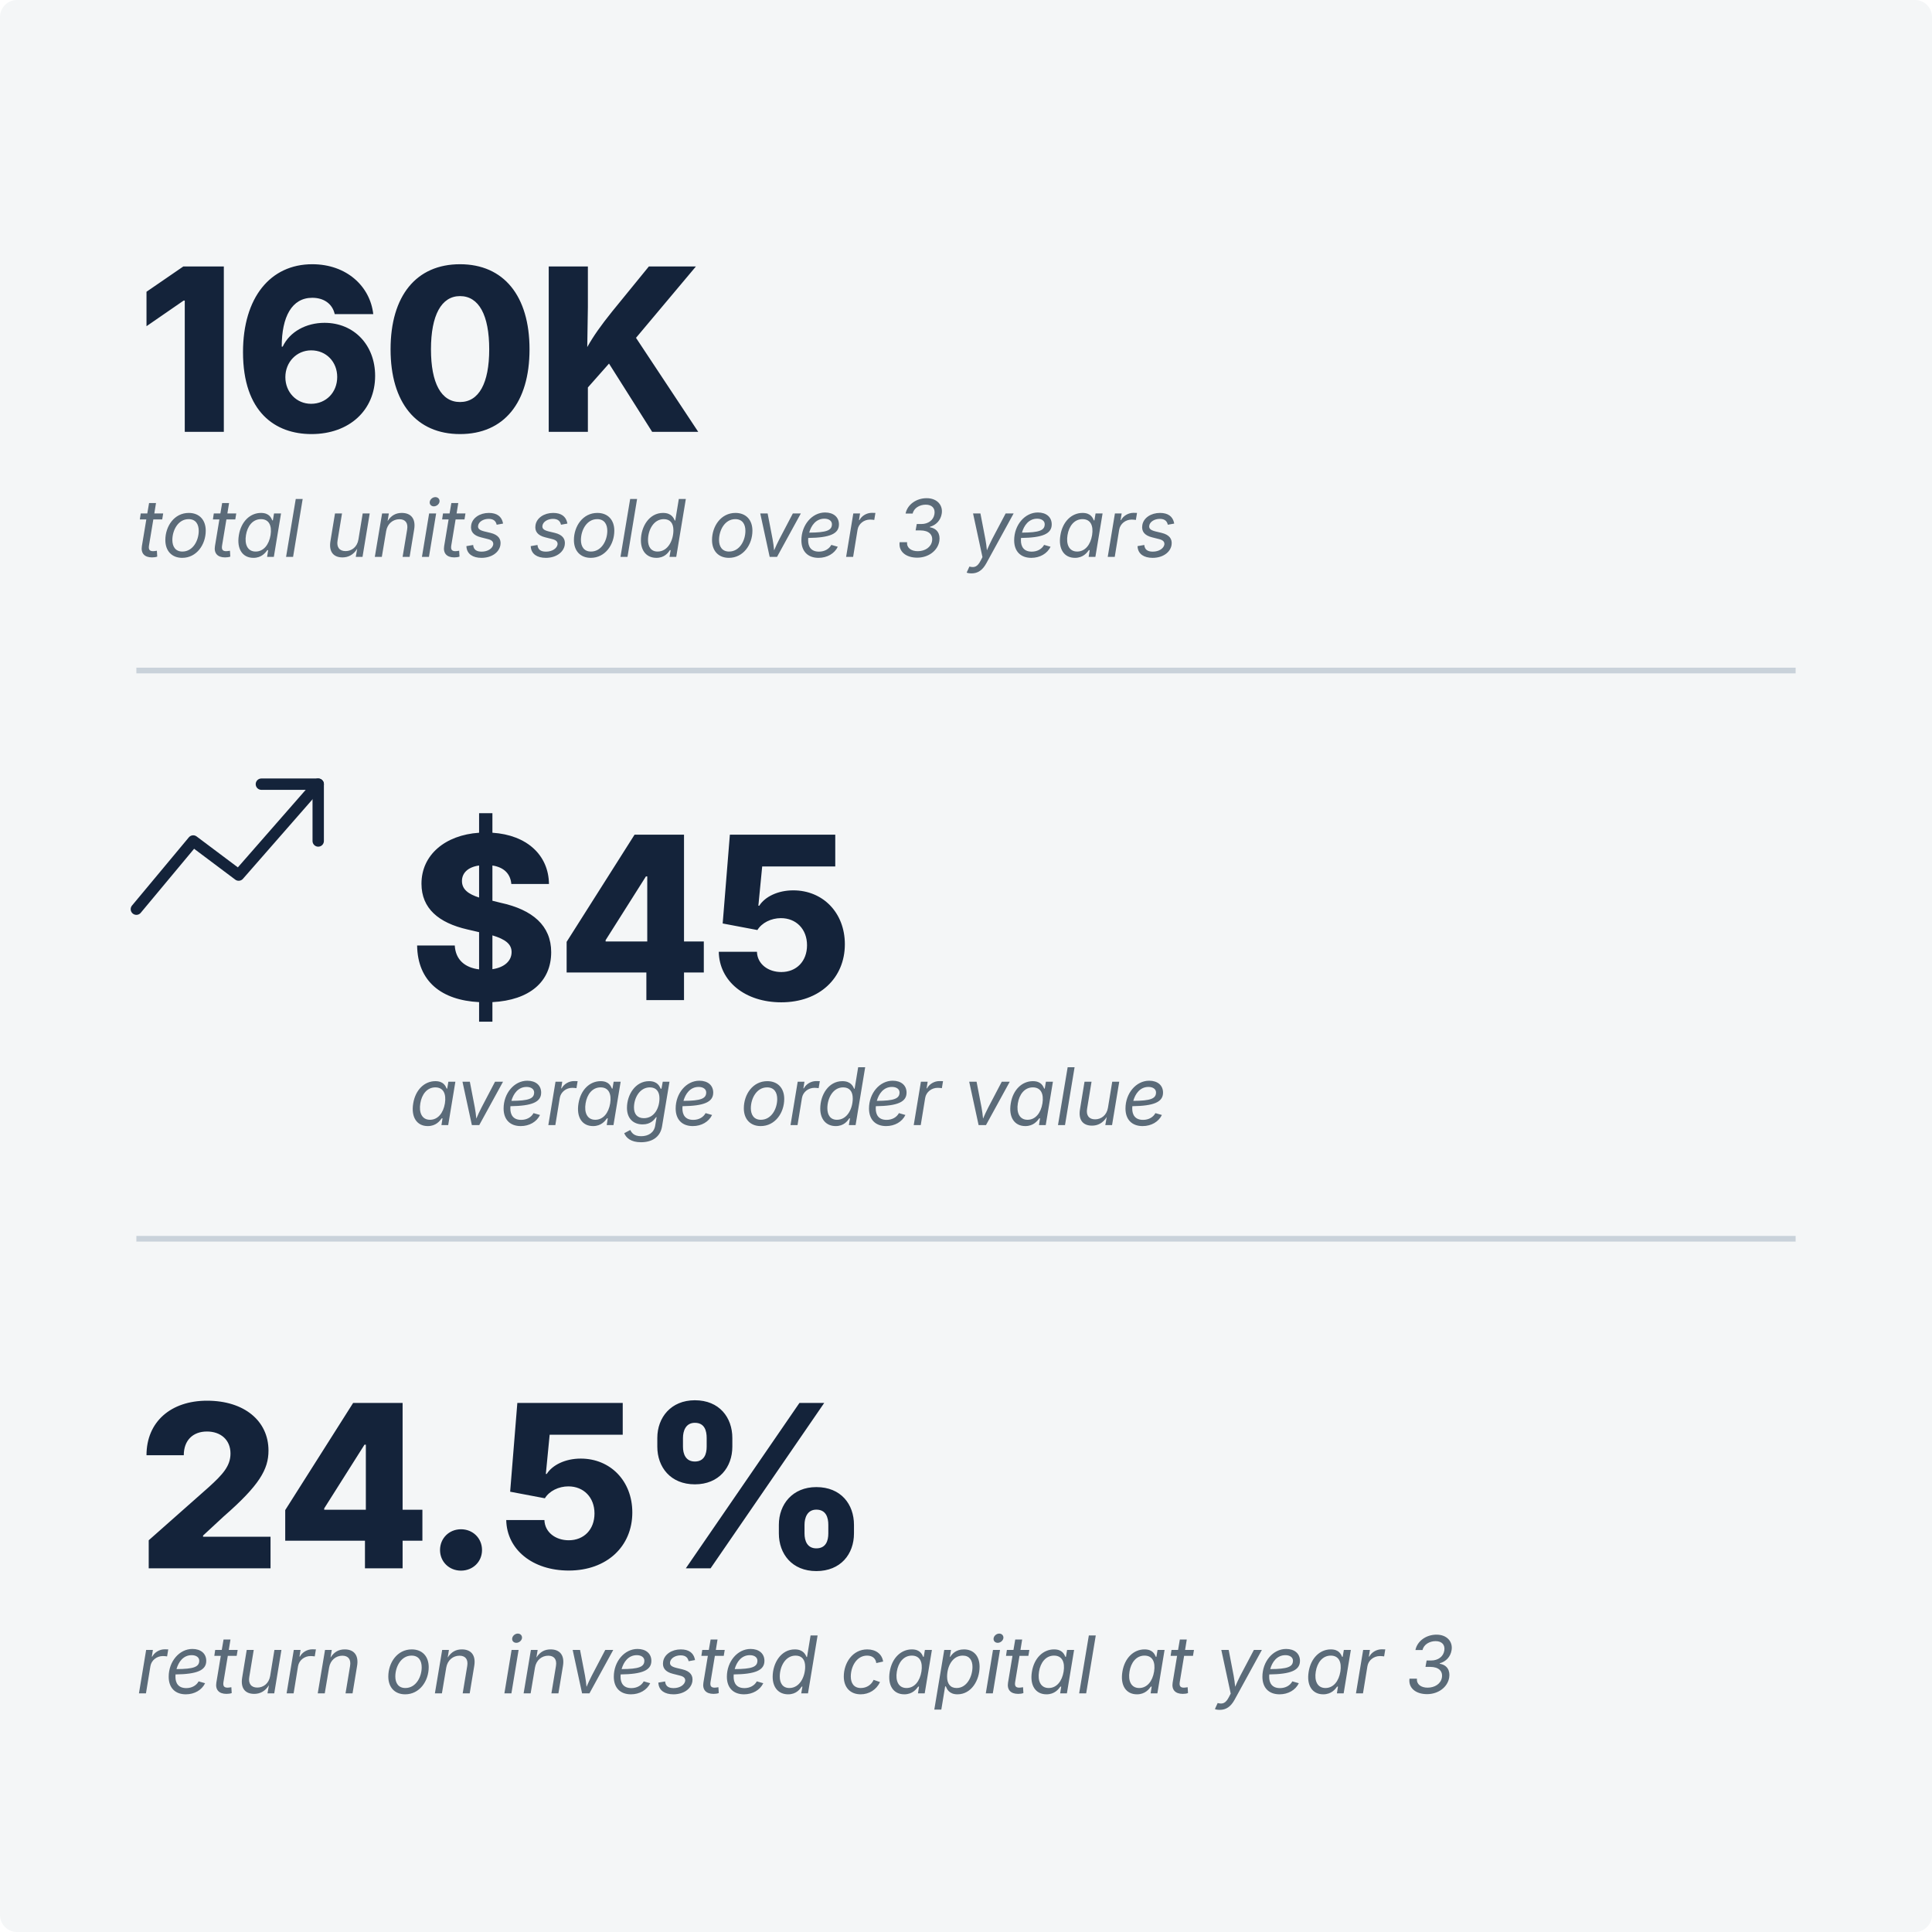
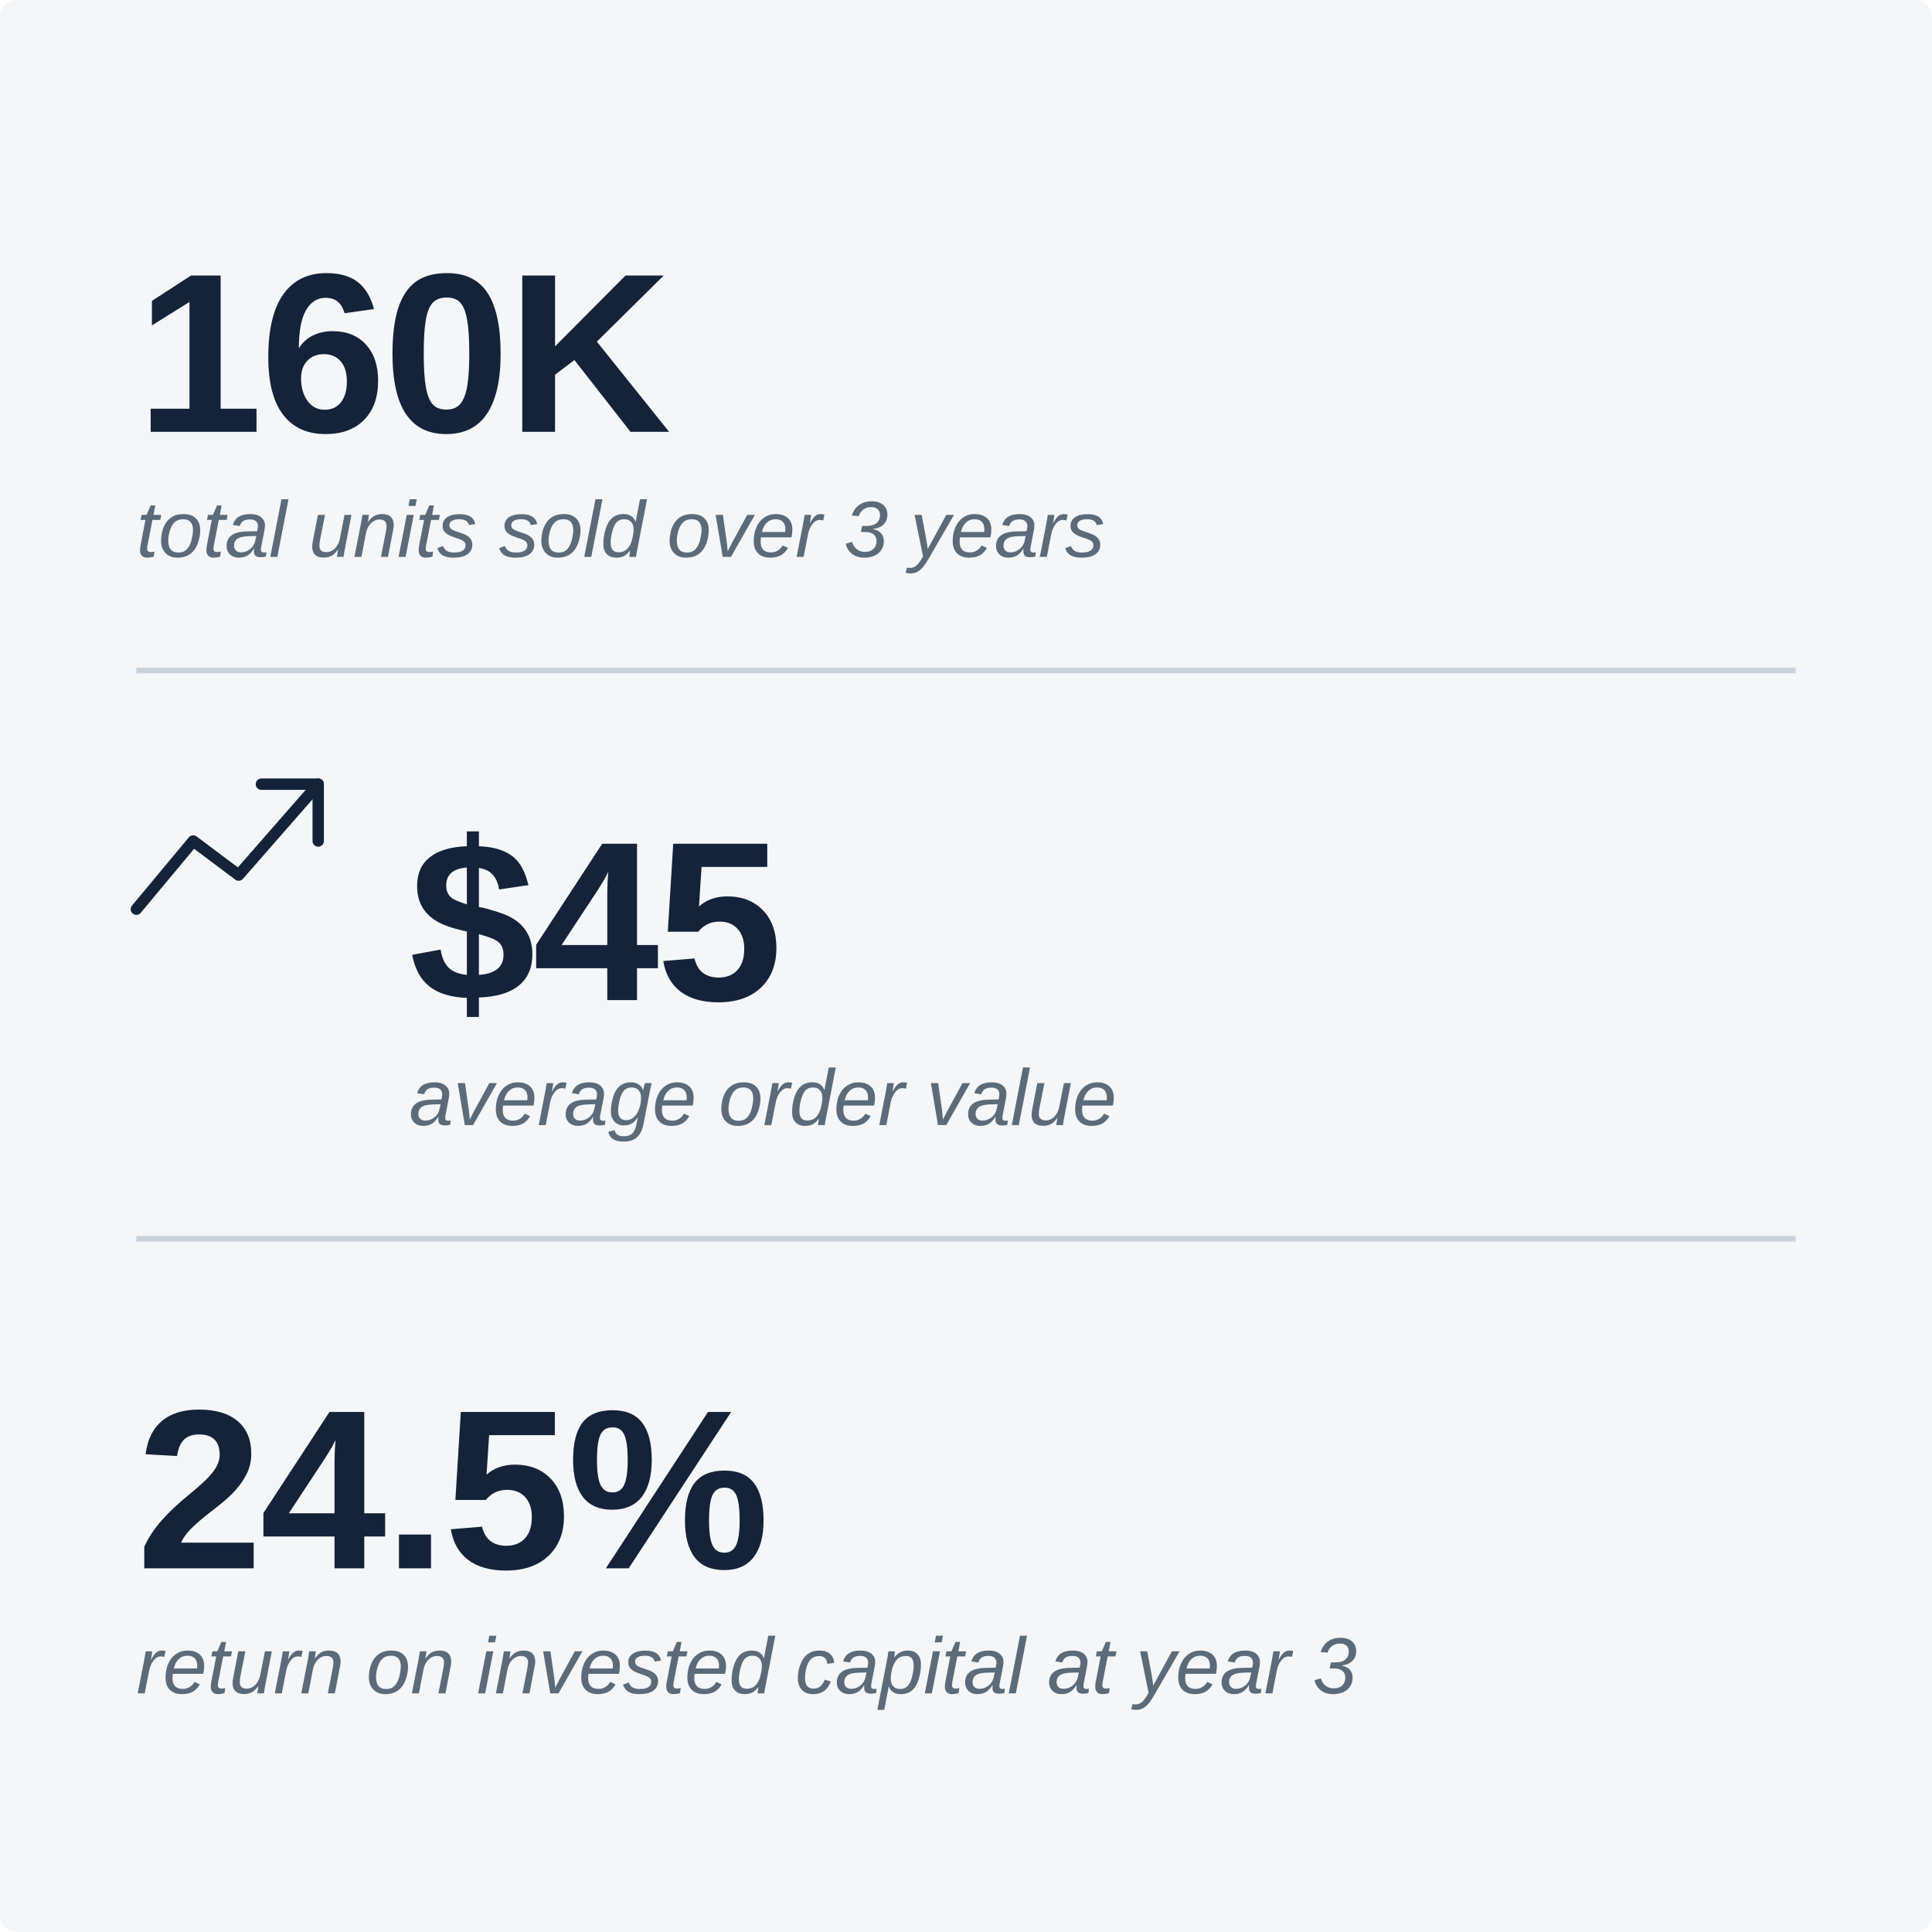
- <svg xmlns="http://www.w3.org/2000/svg" viewBox="0 0 340 340" font-family="Inter, Arial, sans-serif">
+ <svg xmlns="http://www.w3.org/2000/svg" viewBox="0 0 340 340" font-family="Calibri, Carlito, Arial, sans-serif">
  <rect x="0" y="0" width="340" height="340" rx="3" fill="#F4F6F7" />
  <text x="24" y="76" font-size="40" font-weight="800" letter-spacing="-0.5" fill="#14233A">160K</text>
  <text x="24" y="98" font-size="14" font-style="italic" fill="#5B6B79">total units sold over 3 years</text>
  <line x1="24" y1="118" x2="316" y2="118" stroke="#C9D2DA" stroke-width="1" />
  <g transform="translate(24,136)" stroke="#14233A" stroke-width="2" fill="none" stroke-linecap="round" stroke-linejoin="round">
    <polyline points="0,24 10,12 18,18 32,2" />
    <polyline points="22,2 32,2 32,12" />
  </g>
  <text x="72" y="176" font-size="40" font-weight="800" letter-spacing="-0.5" fill="#14233A">$45</text>
  <text x="72" y="198" font-size="14" font-style="italic" fill="#5B6B79">average order value</text>
  <line x1="24" y1="218" x2="316" y2="218" stroke="#C9D2DA" stroke-width="1" />
  <text x="24" y="276" font-size="40" font-weight="800" letter-spacing="-0.5" fill="#14233A">24.5%</text>
  <text x="24" y="298" font-size="14" font-style="italic" fill="#5B6B79">return on invested capital at year 3</text>
</svg>
